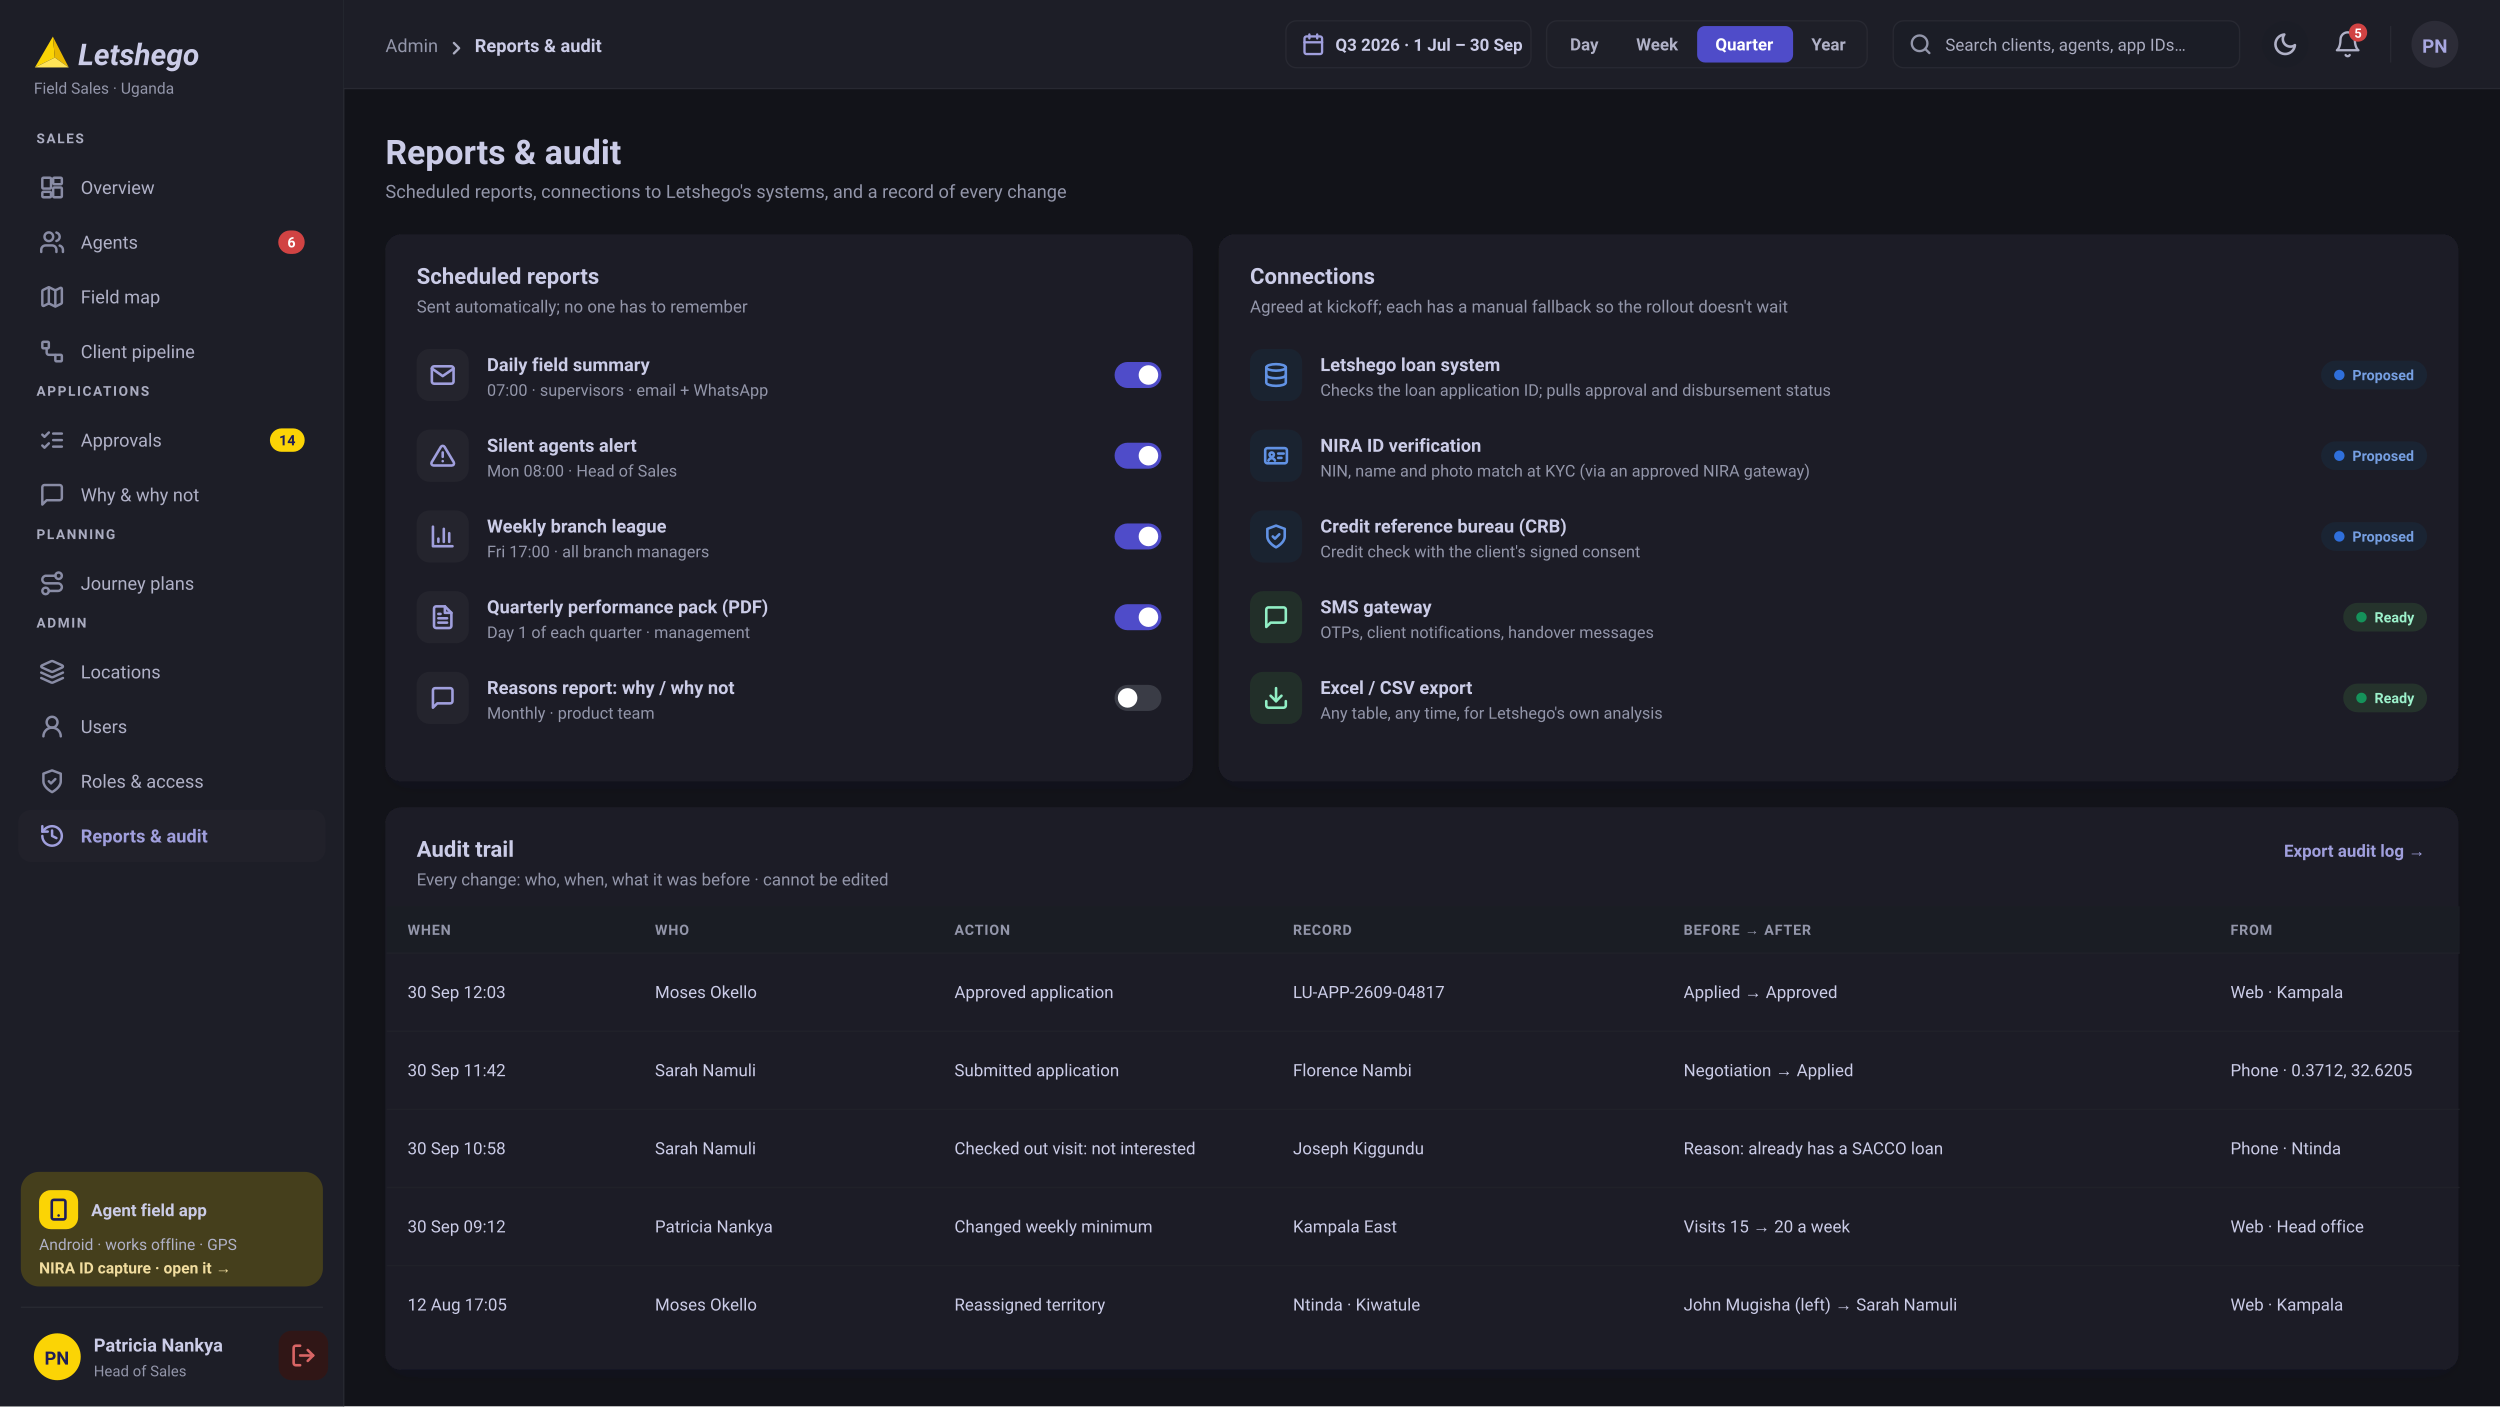
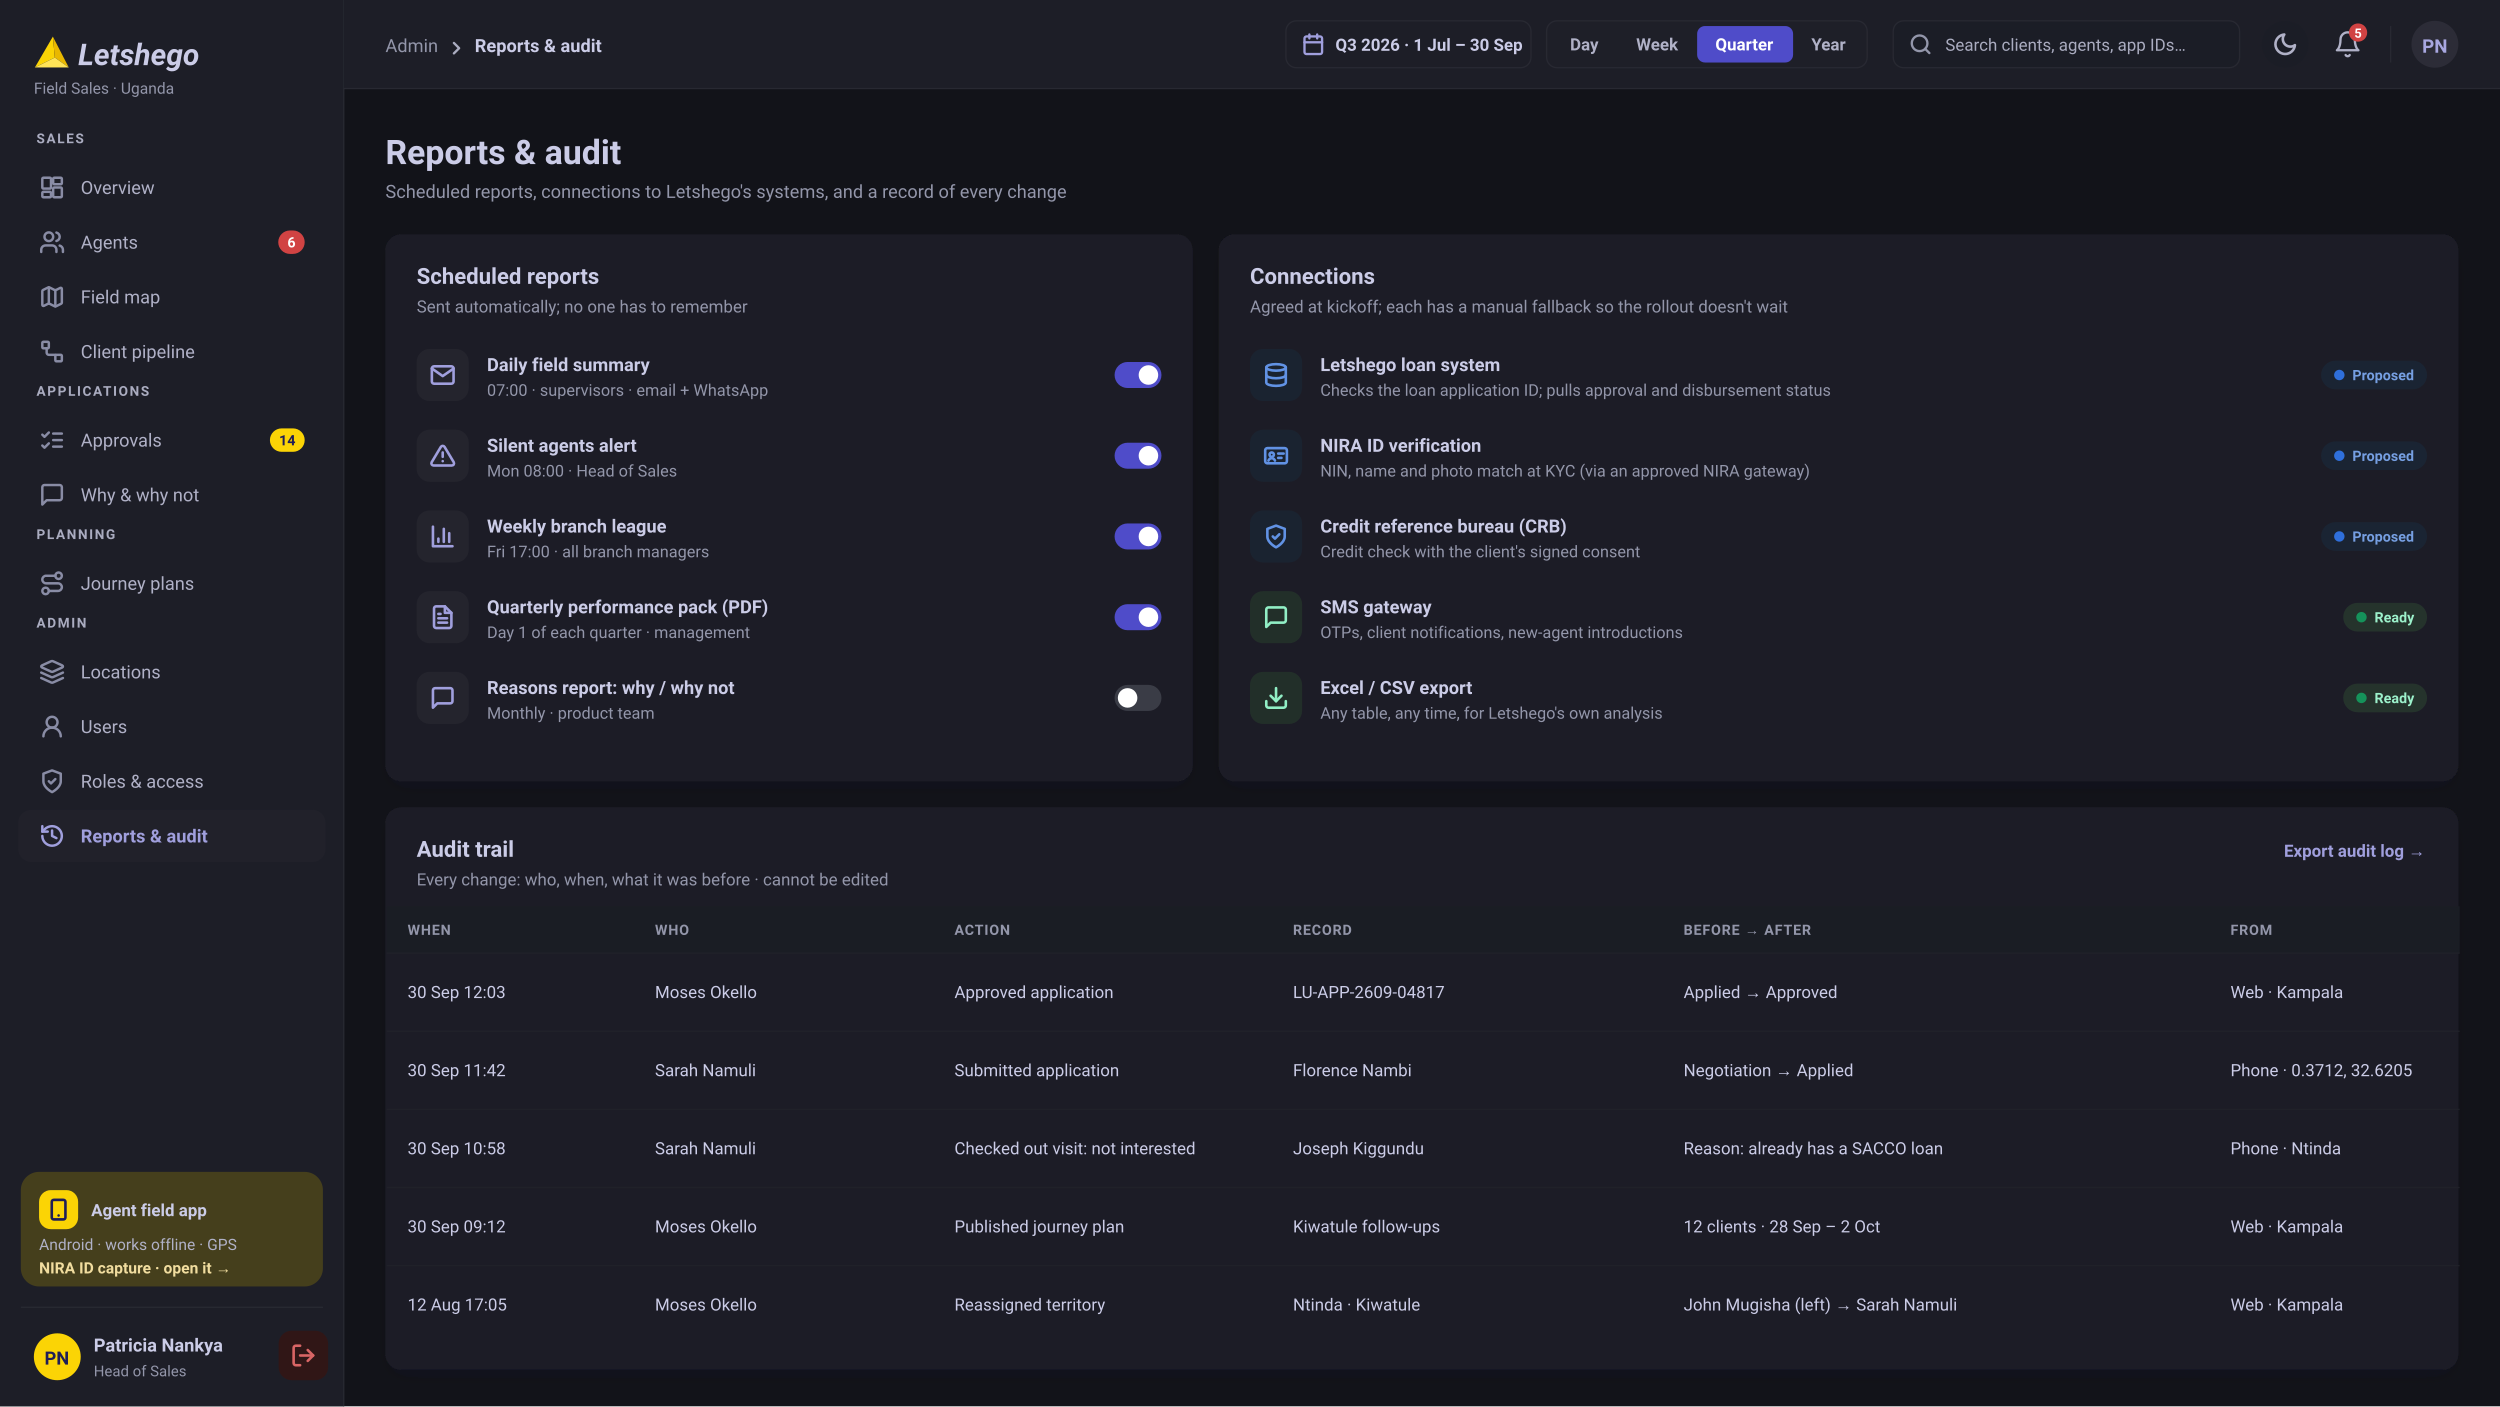
<svg xmlns="http://www.w3.org/2000/svg" width="1920" height="1080" viewBox="0 0 1920 1080">
  <defs>
    <filter id="soft" x="-20%" y="-20%" width="140%" height="170%">
      <feDropShadow dx="0" dy="6" stdDeviation="9" flood-color="#1B1C3A" flood-opacity="0.07" />
    </filter>
  </defs>
  <rect id="page-background" x="0.0" y="0.0" width="1920.0" height="1080.0" fill="#121319" />
  <g id="sidebar">
    <rect id="sidebar-bg" x="0.0" y="0.0" width="264.0" height="1080.0" fill="#1D1E27" />
    <line x1="264.0" y1="0.0" x2="264.0" y2="1080.0" stroke="#282932" stroke-width="1" />
    <g id="letshego-wordmark">
      <g id="letshego-triangle">
        <path d="M40.6 28.1 L26.8 51.8 L42.1 44.2 Z" fill="#FBD405" />
        <path d="M40.6 28.1 L42.1 44.2 L52.8 51.8 Z" fill="#E9B800" />
        <path d="M26.8 51.8 L42.1 44.2 L52.8 51.8 Z" fill="#FFE457" />
      </g>
      <text id="Letshego" x="60.0" y="50.0" font-family="Segoe UI, Roboto, Helvetica Neue, Arial, sans-serif" font-size="23" font-weight="700" fill="#CBCCE7" font-style="italic">Letshego</text>
    </g>
    <text id="product-sub" x="26.0" y="72.0" font-family="Segoe UI, Roboto, Helvetica Neue, Arial, sans-serif" font-size="12" font-weight="400" fill="#9396AA">Field Sales · Uganda</text>
    <text id="nav-group-SALES" x="28.0" y="110.0" font-family="Segoe UI, Roboto, Helvetica Neue, Arial, sans-serif" font-size="10.5" font-weight="600" fill="#AAACC0" letter-spacing="1.2">SALES</text>
    <g id="nav-Overview">
      <g id="icon-grid" transform="translate(30.0 134.0) scale(0.8333)">
        <path d="M4 3h6a1 1 0 0 1 1 1v8a1 1 0 0 1-1 1H4a1 1 0 0 1-1-1V4a1 1 0 0 1 1-1z" fill="none" stroke="#898CA5" stroke-width="2.28" stroke-linecap="round" stroke-linejoin="round" />
        <path d="M14 3h6a1 1 0 0 1 1 1v4a1 1 0 0 1-1 1h-6a1 1 0 0 1-1-1V4a1 1 0 0 1 1-1z" fill="none" stroke="#898CA5" stroke-width="2.28" stroke-linecap="round" stroke-linejoin="round" />
        <path d="M14 12h6a1 1 0 0 1 1 1v7a1 1 0 0 1-1 1h-6a1 1 0 0 1-1-1v-7a1 1 0 0 1 1-1z" fill="none" stroke="#898CA5" stroke-width="2.28" stroke-linecap="round" stroke-linejoin="round" />
        <path d="M4 16h6a1 1 0 0 1 1 1v3a1 1 0 0 1-1 1H4a1 1 0 0 1-1-1v-3a1 1 0 0 1 1-1z" fill="none" stroke="#898CA5" stroke-width="2.28" stroke-linecap="round" stroke-linejoin="round" />
      </g>
      <text id="label" x="62.0" y="149.0" font-family="Segoe UI, Roboto, Helvetica Neue, Arial, sans-serif" font-size="14" font-weight="400" fill="#B0B1C7">Overview</text>
    </g>
    <g id="nav-Agents">
      <g id="icon-users" transform="translate(30.0 176.0) scale(0.8333)">
        <path d="M16 21v-2a4 4 0 0 0-4-4H6a4 4 0 0 0-4 4v2" fill="none" stroke="#898CA5" stroke-width="2.28" stroke-linecap="round" stroke-linejoin="round" />
        <path d="M9 3a4 4 0 1 0 0 8 4 4 0 1 0 0-8z" fill="none" stroke="#898CA5" stroke-width="2.28" stroke-linecap="round" stroke-linejoin="round" />
        <path d="M22 21v-2a4 4 0 0 0-3-3.87" fill="none" stroke="#898CA5" stroke-width="2.28" stroke-linecap="round" stroke-linejoin="round" />
        <path d="M16 3.13a4 4 0 0 1 0 7.75" fill="none" stroke="#898CA5" stroke-width="2.28" stroke-linecap="round" stroke-linejoin="round" />
      </g>
      <text id="label-2" x="62.0" y="191.0" font-family="Segoe UI, Roboto, Helvetica Neue, Arial, sans-serif" font-size="14" font-weight="400" fill="#B0B1C7">Agents</text>
      <rect id="badge" x="213.7" y="177.0" width="20.3" height="18.0" rx="9" fill="#D14343" />
      <text id="badge-n" x="220.7" y="190.0" font-family="Segoe UI, Roboto, Helvetica Neue, Arial, sans-serif" font-size="11" font-weight="700" fill="#FFFFFF">6</text>
    </g>
    <g id="nav-Field-map">
      <g id="icon-map" transform="translate(30.0 218.0) scale(0.8333)">
        <path d="M14.1 5.55a2 2 0 0 0 1.8 0l3.65-1.83A1 1 0 0 1 21 4.62v12.76a1 1 0 0 1-.55.9l-4.55 2.27a2 2 0 0 1-1.8 0l-4.2-2.1a2 2 0 0 0-1.8 0l-3.65 1.83A1 1 0 0 1 3 19.38V6.62a1 1 0 0 1 .55-.9l4.55-2.27a2 2 0 0 1 1.8 0z" fill="none" stroke="#898CA5" stroke-width="2.28" stroke-linecap="round" stroke-linejoin="round" />
        <path d="M15 5.76v15" fill="none" stroke="#898CA5" stroke-width="2.28" stroke-linecap="round" stroke-linejoin="round" />
        <path d="M9 3.24v15" fill="none" stroke="#898CA5" stroke-width="2.28" stroke-linecap="round" stroke-linejoin="round" />
      </g>
      <text id="label-3" x="62.0" y="233.0" font-family="Segoe UI, Roboto, Helvetica Neue, Arial, sans-serif" font-size="14" font-weight="400" fill="#B0B1C7">Field map</text>
    </g>
    <g id="nav-Client-pipeline">
      <g id="icon-workflow" transform="translate(30.0 260.0) scale(0.8333)">
        <path d="M4 3h4a1 1 0 0 1 1 1v4a1 1 0 0 1-1 1H4a1 1 0 0 1-1-1V4a1 1 0 0 1 1-1z" fill="none" stroke="#898CA5" stroke-width="2.28" stroke-linecap="round" stroke-linejoin="round" />
        <path d="M16 15h4a1 1 0 0 1 1 1v4a1 1 0 0 1-1 1h-4a1 1 0 0 1-1-1v-4a1 1 0 0 1 1-1z" fill="none" stroke="#898CA5" stroke-width="2.28" stroke-linecap="round" stroke-linejoin="round" />
        <path d="M7 9v4a2 2 0 0 0 2 2h6" fill="none" stroke="#898CA5" stroke-width="2.28" stroke-linecap="round" stroke-linejoin="round" />
      </g>
      <text id="label-4" x="62.0" y="275.0" font-family="Segoe UI, Roboto, Helvetica Neue, Arial, sans-serif" font-size="14" font-weight="400" fill="#B0B1C7">Client pipeline</text>
    </g>
    <text id="nav-group-APPLICATIONS" x="28.0" y="304.0" font-family="Segoe UI, Roboto, Helvetica Neue, Arial, sans-serif" font-size="10.5" font-weight="600" fill="#AAACC0" letter-spacing="1.2">APPLICATIONS</text>
    <g id="nav-Approvals">
      <g id="icon-listcheck" transform="translate(30.0 328.0) scale(0.8333)">
        <path d="M3 17l2 2 4-4" fill="none" stroke="#898CA5" stroke-width="2.28" stroke-linecap="round" stroke-linejoin="round" />
        <path d="M3 7l2 2 4-4" fill="none" stroke="#898CA5" stroke-width="2.28" stroke-linecap="round" stroke-linejoin="round" />
        <path d="M13 6h8" fill="none" stroke="#898CA5" stroke-width="2.28" stroke-linecap="round" stroke-linejoin="round" />
        <path d="M13 12h8" fill="none" stroke="#898CA5" stroke-width="2.28" stroke-linecap="round" stroke-linejoin="round" />
        <path d="M13 18h8" fill="none" stroke="#898CA5" stroke-width="2.28" stroke-linecap="round" stroke-linejoin="round" />
      </g>
      <text id="label-5" x="62.0" y="343.0" font-family="Segoe UI, Roboto, Helvetica Neue, Arial, sans-serif" font-size="14" font-weight="400" fill="#B0B1C7">Approvals</text>
      <rect id="badge-2" x="207.3" y="329.0" width="26.7" height="18.0" rx="9" fill="#FBD405" />
      <text id="badge-n-2" x="214.3" y="342.0" font-family="Segoe UI, Roboto, Helvetica Neue, Arial, sans-serif" font-size="11" font-weight="700" fill="#1F1E57">14</text>
    </g>
    <g id="nav-Why-why-not">
      <g id="icon-message" transform="translate(30.0 370.0) scale(0.8333)">
        <path d="M21 15a2 2 0 0 1-2 2H7l-4 4V5a2 2 0 0 1 2-2h14a2 2 0 0 1 2 2z" fill="none" stroke="#898CA5" stroke-width="2.28" stroke-linecap="round" stroke-linejoin="round" />
      </g>
      <text id="label-6" x="62.0" y="385.0" font-family="Segoe UI, Roboto, Helvetica Neue, Arial, sans-serif" font-size="14" font-weight="400" fill="#B0B1C7">Why &amp; why not</text>
    </g>
    <text id="nav-group-PLANNING" x="28.0" y="414.0" font-family="Segoe UI, Roboto, Helvetica Neue, Arial, sans-serif" font-size="10.5" font-weight="600" fill="#AAACC0" letter-spacing="1.2">PLANNING</text>
    <g id="nav-Journey-plans">
      <g id="icon-route" transform="translate(30.0 438.0) scale(0.8333)">
        <path d="M6 16a3 3 0 1 0 0 6 3 3 0 1 0 0-6z" fill="none" stroke="#898CA5" stroke-width="2.28" stroke-linecap="round" stroke-linejoin="round" />
        <path d="M9 19h8.5a3.5 3.5 0 0 0 0-7h-11a3.5 3.5 0 0 1 0-7H15" fill="none" stroke="#898CA5" stroke-width="2.28" stroke-linecap="round" stroke-linejoin="round" />
        <path d="M18 2a3 3 0 1 0 0 6 3 3 0 1 0 0-6z" fill="none" stroke="#898CA5" stroke-width="2.28" stroke-linecap="round" stroke-linejoin="round" />
      </g>
      <text id="label-7" x="62.0" y="453.0" font-family="Segoe UI, Roboto, Helvetica Neue, Arial, sans-serif" font-size="14" font-weight="400" fill="#B0B1C7">Journey plans</text>
    </g>
    <text id="nav-group-ADMIN" x="28.0" y="482.0" font-family="Segoe UI, Roboto, Helvetica Neue, Arial, sans-serif" font-size="10.5" font-weight="600" fill="#AAACC0" letter-spacing="1.2">ADMIN</text>
    <g id="nav-Locations">
      <g id="icon-layers" transform="translate(30.0 506.0) scale(0.8333)">
        <path d="M12.83 2.18a2 2 0 0 0-1.66 0L2.6 6.08a1 1 0 0 0 0 1.83l8.58 3.91a2 2 0 0 0 1.66 0l8.58-3.9a1 1 0 0 0 0-1.83z" fill="none" stroke="#898CA5" stroke-width="2.28" stroke-linecap="round" stroke-linejoin="round" />
        <path d="M22 17.65l-9.17 4.16a2 2 0 0 1-1.66 0L2 17.65" fill="none" stroke="#898CA5" stroke-width="2.28" stroke-linecap="round" stroke-linejoin="round" />
        <path d="M22 12.65l-9.17 4.16a2 2 0 0 1-1.66 0L2 12.65" fill="none" stroke="#898CA5" stroke-width="2.28" stroke-linecap="round" stroke-linejoin="round" />
      </g>
      <text id="label-8" x="62.0" y="521.0" font-family="Segoe UI, Roboto, Helvetica Neue, Arial, sans-serif" font-size="14" font-weight="400" fill="#B0B1C7">Locations</text>
    </g>
    <g id="nav-Users">
      <g id="icon-user" transform="translate(30.0 548.0) scale(0.8333)">
        <path d="M12 3a5 5 0 1 0 0 10 5 5 0 1 0 0-10z" fill="none" stroke="#898CA5" stroke-width="2.28" stroke-linecap="round" stroke-linejoin="round" />
        <path d="M20 21a8 8 0 0 0-16 0" fill="none" stroke="#898CA5" stroke-width="2.28" stroke-linecap="round" stroke-linejoin="round" />
      </g>
      <text id="label-9" x="62.0" y="563.0" font-family="Segoe UI, Roboto, Helvetica Neue, Arial, sans-serif" font-size="14" font-weight="400" fill="#B0B1C7">Users</text>
    </g>
    <g id="nav-Roles-access">
      <g id="icon-shield" transform="translate(30.0 590.0) scale(0.8333)">
        <path d="M12 22s8-4 8-10V5l-8-3-8 3v7c0 6 8 10 8 10z" fill="none" stroke="#898CA5" stroke-width="2.28" stroke-linecap="round" stroke-linejoin="round" />
        <path d="M9 12l2 2 4-4" fill="none" stroke="#898CA5" stroke-width="2.28" stroke-linecap="round" stroke-linejoin="round" />
      </g>
      <text id="label-10" x="62.0" y="605.0" font-family="Segoe UI, Roboto, Helvetica Neue, Arial, sans-serif" font-size="14" font-weight="400" fill="#B0B1C7">Roles &amp; access</text>
    </g>
    <g id="nav-Reports-audit">
      <rect id="active-bg" x="14.0" y="622.0" width="236.0" height="40.0" rx="10" fill="#21212A" />
      <g id="icon-history" transform="translate(30.0 632.0) scale(0.8333)">
        <path d="M3 12a9 9 0 1 0 9-9 9.75 9.75 0 0 0-6.74 2.74L3 8" fill="none" stroke="#A09FDD" stroke-width="2.28" stroke-linecap="round" stroke-linejoin="round" />
        <path d="M3 3v5h5" fill="none" stroke="#A09FDD" stroke-width="2.28" stroke-linecap="round" stroke-linejoin="round" />
        <path d="M12 7v5l4 2" fill="none" stroke="#A09FDD" stroke-width="2.28" stroke-linecap="round" stroke-linejoin="round" />
      </g>
      <text id="label-11" x="62.0" y="647.0" font-family="Segoe UI, Roboto, Helvetica Neue, Arial, sans-serif" font-size="14" font-weight="600" fill="#A09FDD">Reports &amp; audit</text>
    </g>
    <g id="field-app-card">
      <rect id="app-card" x="16.0" y="900.0" width="232.0" height="88.0" rx="14" fill="#453F1C" />
      <rect x="30.0" y="914.0" width="30.0" height="30.0" rx="9" fill="#FBD405" />
      <g id="icon-phone" transform="translate(36.0 920.0) scale(0.75)">
        <path d="M7 2h10a2 2 0 0 1 2 2v16a2 2 0 0 1-2 2H7a2 2 0 0 1-2-2V4a2 2 0 0 1 2-2z" fill="none" stroke="#1F1E57" stroke-width="2.67" stroke-linecap="round" stroke-linejoin="round" />
        <path d="M12 18h.01" fill="none" stroke="#1F1E57" stroke-width="2.67" stroke-linecap="round" stroke-linejoin="round" />
      </g>
      <text id="Agent-field-app" x="70.0" y="934.0" font-family="Segoe UI, Roboto, Helvetica Neue, Arial, sans-serif" font-size="13" font-weight="700" fill="#CBCCE7">Agent field app</text>
      <text id="Android-works-offline-GP" x="30.0" y="960.0" font-family="Segoe UI, Roboto, Helvetica Neue, Arial, sans-serif" font-size="12" font-weight="400" fill="#B0B1C7">Android · works offline · GPS</text>
      <text id="NIRA-ID-capture-open-it" x="30.0" y="978.0" font-family="Segoe UI, Roboto, Helvetica Neue, Arial, sans-serif" font-size="12" font-weight="600" fill="#F1DD9F">NIRA ID capture · open it →</text>
    </g>
    <g id="sidebar-user">
      <line x1="16.0" y1="1004.0" x2="248.0" y2="1004.0" stroke="#282932" stroke-width="1" />
      <circle cx="44.0" cy="1042.0" r="18.0" fill="#FBD405" />
      <text id="PN" x="34.2" y="1048.0" font-family="Segoe UI, Roboto, Helvetica Neue, Arial, sans-serif" font-size="14" font-weight="700" fill="#1F1E57">PN</text>
      <text id="Patricia-Nankya" x="72.0" y="1038.0" font-family="Segoe UI, Roboto, Helvetica Neue, Arial, sans-serif" font-size="14" font-weight="600" fill="#CBCCE7">Patricia Nankya</text>
      <text id="Head-of-Sales" x="72.0" y="1057.0" font-family="Segoe UI, Roboto, Helvetica Neue, Arial, sans-serif" font-size="11.5" font-weight="400" fill="#9396AA">Head of Sales</text>
      <rect id="sign-out-button" x="214.0" y="1022.0" width="38.0" height="38.0" rx="10" fill="#301616" />
      <g id="icon-logout" transform="translate(223.0 1031.0) scale(0.8333)">
        <path d="M9 21H5a2 2 0 0 1-2-2V5a2 2 0 0 1 2-2h4" fill="none" stroke="#D96565" stroke-width="2.40" stroke-linecap="round" stroke-linejoin="round" />
        <path d="M16 17l5-5-5-5" fill="none" stroke="#D96565" stroke-width="2.40" stroke-linecap="round" stroke-linejoin="round" />
        <path d="M21 12H9" fill="none" stroke="#D96565" stroke-width="2.40" stroke-linecap="round" stroke-linejoin="round" />
      </g>
    </g>
  </g>
  <g id="top-bar">
    <rect id="top-bar-bg" x="264.0" y="0.0" width="1656.0" height="68.0" fill="#1D1E27" />
    <line x1="264.0" y1="68.0" x2="1920.0" y2="68.0" stroke="#282932" stroke-width="1" />
    <text id="crumb-Admin" x="296.0" y="40.0" font-family="Segoe UI, Roboto, Helvetica Neue, Arial, sans-serif" font-size="14" font-weight="400" fill="#9396AA">Admin</text>
    <g id="icon-chevright" transform="translate(342.6 29.0) scale(0.6667)">
      <path d="M9 18l6-6-6-6" fill="none" stroke="#AAACC0" stroke-width="2.70" stroke-linecap="round" stroke-linejoin="round" />
    </g>
    <text id="crumb-Reports-audit" x="364.6" y="40.0" font-family="Segoe UI, Roboto, Helvetica Neue, Arial, sans-serif" font-size="14" font-weight="600" fill="#CBCCE7">Reports &amp; audit</text>
    <g id="avatar-PN">
      <circle cx="1870.0" cy="34.0" r="18.0" fill="#2C2C37" />
      <text id="PN-2" x="1860.2" y="40.5" font-family="Segoe UI, Roboto, Helvetica Neue, Arial, sans-serif" font-size="14.4" font-weight="600" fill="#A8A7E0">PN</text>
    </g>
    <line x1="1836.0" y1="20.0" x2="1836.0" y2="48.0" stroke="#282932" stroke-width="1" />
    <g id="notifications">
      <g id="icon-bell" transform="translate(1792.0 23.0) scale(0.9167)">
        <path d="M6 8a6 6 0 0 1 12 0c0 7 3 9 3 9H3s3-2 3-9" fill="none" stroke="#B0B1C7" stroke-width="1.96" stroke-linecap="round" stroke-linejoin="round" />
        <path d="M10.3 21a1.94 1.94 0 0 0 3.4 0" fill="none" stroke="#B0B1C7" stroke-width="1.96" stroke-linecap="round" stroke-linejoin="round" />
      </g>
      <circle cx="1811.0" cy="25.0" r="7.0" fill="#D14343" />
      <text id="5" x="1808.1" y="29.0" font-family="Segoe UI, Roboto, Helvetica Neue, Arial, sans-serif" font-size="10" font-weight="700" fill="#FFFFFF">5</text>
    </g>
    <g id="theme-switch">
      <circle cx="1755.0" cy="34.0" r="18.0" fill="#1B1D26" />
      <g id="icon-moon" transform="translate(1745.0 24.0) scale(0.8333)">
        <path d="M21 12.79A9 9 0 1 1 11.21 3 7 7 0 0 0 21 12.79z" fill="none" stroke="#B0B1C7" stroke-width="2.40" stroke-linecap="round" stroke-linejoin="round" />
      </g>
    </g>
    <g id="search">
      <rect x="1454.0" y="16.0" width="266.0" height="36.0" rx="8" fill="#1B1D26" stroke="#282932" stroke-width="1" />
      <g id="icon-search" transform="translate(1466.0 25.0) scale(0.75)">
        <path d="M11 3a8 8 0 1 0 0 16 8 8 0 1 0 0-16z" fill="none" stroke="#9396AA" stroke-width="2.40" stroke-linecap="round" stroke-linejoin="round" />
        <path d="M21 21l-4.3-4.3" fill="none" stroke="#9396AA" stroke-width="2.40" stroke-linecap="round" stroke-linejoin="round" />
      </g>
      <text id="Search-clients-agents-app" x="1494.0" y="39.0" font-family="Segoe UI, Roboto, Helvetica Neue, Arial, sans-serif" font-size="13" font-weight="400" fill="#AAACC0">Search clients, agents, app IDs…</text>
    </g>
    <g id="segmented-control">
      <rect x="1187.8" y="16.0" width="246.2" height="36.0" rx="8" fill="#1E1F28" stroke="#282932" stroke-width="1" />
      <text id="Day" x="1205.8" y="38.7" font-family="Segoe UI, Roboto, Helvetica Neue, Arial, sans-serif" font-size="13" font-weight="600" fill="#B0B1C7">Day</text>
      <text id="Week" x="1256.6" y="38.7" font-family="Segoe UI, Roboto, Helvetica Neue, Arial, sans-serif" font-size="13" font-weight="600" fill="#B0B1C7">Week</text>
      <rect x="1303.4" y="20.0" width="73.7" height="28.0" rx="6" fill="#4F4CC9" />
      <text id="Quarter" x="1317.4" y="38.7" font-family="Segoe UI, Roboto, Helvetica Neue, Arial, sans-serif" font-size="13" font-weight="600" fill="#FFFFFF">Quarter</text>
      <text id="Year" x="1391.1" y="38.7" font-family="Segoe UI, Roboto, Helvetica Neue, Arial, sans-serif" font-size="13" font-weight="600" fill="#B0B1C7">Year</text>
    </g>
    <g id="date-range">
      <rect x="987.6" y="16.0" width="188.2" height="36.0" rx="8" fill="#1D1E27" stroke="#282932" stroke-width="1" />
      <g id="icon-calendar" transform="translate(999.6 25.0) scale(0.75)">
        <path d="M5 4h14a2 2 0 0 1 2 2v14a2 2 0 0 1-2 2H5a2 2 0 0 1-2-2V6a2 2 0 0 1 2-2z" fill="none" stroke="#A09FDD" stroke-width="2.40" stroke-linecap="round" stroke-linejoin="round" />
        <path d="M16 2v4" fill="none" stroke="#A09FDD" stroke-width="2.40" stroke-linecap="round" stroke-linejoin="round" />
        <path d="M8 2v4" fill="none" stroke="#A09FDD" stroke-width="2.40" stroke-linecap="round" stroke-linejoin="round" />
        <path d="M3 10h18" fill="none" stroke="#A09FDD" stroke-width="2.40" stroke-linecap="round" stroke-linejoin="round" />
      </g>
      <text id="Q3-2026-1-Jul-30-Sep" x="1025.6" y="39.0" font-family="Segoe UI, Roboto, Helvetica Neue, Arial, sans-serif" font-size="13" font-weight="600" fill="#CBCCE7">Q3 2026 · 1 Jul – 30 Sep</text>
    </g>
  </g>
  <text id="page-title" x="296.0" y="126.0" font-family="Segoe UI, Roboto, Helvetica Neue, Arial, sans-serif" font-size="26" font-weight="700" fill="#CBCCE7">Reports &amp; audit</text>
  <text id="page-subtitle" x="296.0" y="152.0" font-family="Segoe UI, Roboto, Helvetica Neue, Arial, sans-serif" font-size="14" font-weight="400" fill="#9396AA">Scheduled reports, connections to Letshego's systems, and a record of every change</text>
  <rect id="Scheduled-reports-bg" x="296.0" y="180.0" width="620.0" height="420.0" rx="12" fill="#1D1E27" filter="url(#soft)" />
  <text id="title" x="320.0" y="218.0" font-family="Segoe UI, Roboto, Helvetica Neue, Arial, sans-serif" font-size="17" font-weight="600" fill="#CBCCE7">Scheduled reports</text>
  <text id="subtitle" x="320.0" y="240.0" font-family="Segoe UI, Roboto, Helvetica Neue, Arial, sans-serif" font-size="13" font-weight="400" fill="#9396AA">Sent automatically; no one has to remember</text>
  <rect x="320.0" y="268.0" width="40.0" height="40.0" rx="10" fill="#24242D" />
  <g id="icon-mail" transform="translate(330.0 278.0) scale(0.8333)">
    <path d="M4 4h16a2 2 0 0 1 2 2v12a2 2 0 0 1-2 2H4a2 2 0 0 1-2-2V6a2 2 0 0 1 2-2z" fill="none" stroke="#A09FDD" stroke-width="2.40" stroke-linecap="round" stroke-linejoin="round" />
    <path d="M22 6l-10 7L2 6" fill="none" stroke="#A09FDD" stroke-width="2.40" stroke-linecap="round" stroke-linejoin="round" />
  </g>
  <text id="Daily-field-summary" x="374.0" y="285.0" font-family="Segoe UI, Roboto, Helvetica Neue, Arial, sans-serif" font-size="14" font-weight="600" fill="#CBCCE7">Daily field summary</text>
  <text id="07-00-supervisors-email" x="374.0" y="304.0" font-family="Segoe UI, Roboto, Helvetica Neue, Arial, sans-serif" font-size="12.5" font-weight="400" fill="#9396AA">07:00 · supervisors · email + WhatsApp</text>
  <g id="toggle">
    <rect x="856.0" y="278.0" width="36.0" height="20.0" rx="10" fill="#4F4CC9" />
    <circle cx="882.0" cy="288.0" r="7.5" fill="#FFFFFF" />
  </g>
  <rect x="320.0" y="330.0" width="40.0" height="40.0" rx="10" fill="#24242D" />
  <g id="icon-alert" transform="translate(330.0 340.0) scale(0.8333)">
    <path d="M10.29 3.86L1.82 18a2 2 0 0 0 1.71 3h16.94a2 2 0 0 0 1.71-3L13.71 3.86a2 2 0 0 0-3.42 0z" fill="none" stroke="#A09FDD" stroke-width="2.40" stroke-linecap="round" stroke-linejoin="round" />
    <path d="M12 9v4" fill="none" stroke="#A09FDD" stroke-width="2.40" stroke-linecap="round" stroke-linejoin="round" />
    <path d="M12 17h.01" fill="none" stroke="#A09FDD" stroke-width="2.40" stroke-linecap="round" stroke-linejoin="round" />
  </g>
  <text id="Silent-agents-alert" x="374.0" y="347.0" font-family="Segoe UI, Roboto, Helvetica Neue, Arial, sans-serif" font-size="14" font-weight="600" fill="#CBCCE7">Silent agents alert</text>
  <text id="Mon-08-00-Head-of-Sales" x="374.0" y="366.0" font-family="Segoe UI, Roboto, Helvetica Neue, Arial, sans-serif" font-size="12.5" font-weight="400" fill="#9396AA">Mon 08:00 · Head of Sales</text>
  <g id="toggle-2">
    <rect x="856.0" y="340.0" width="36.0" height="20.0" rx="10" fill="#4F4CC9" />
    <circle cx="882.0" cy="350.0" r="7.5" fill="#FFFFFF" />
  </g>
  <rect x="320.0" y="392.0" width="40.0" height="40.0" rx="10" fill="#24242D" />
  <g id="icon-bars" transform="translate(330.0 402.0) scale(0.8333)">
    <path d="M3 3v18h18" fill="none" stroke="#A09FDD" stroke-width="2.40" stroke-linecap="round" stroke-linejoin="round" />
    <path d="M18 17V9" fill="none" stroke="#A09FDD" stroke-width="2.40" stroke-linecap="round" stroke-linejoin="round" />
    <path d="M13 17V5" fill="none" stroke="#A09FDD" stroke-width="2.40" stroke-linecap="round" stroke-linejoin="round" />
    <path d="M8 17v-3" fill="none" stroke="#A09FDD" stroke-width="2.40" stroke-linecap="round" stroke-linejoin="round" />
  </g>
  <text id="Weekly-branch-league" x="374.0" y="409.0" font-family="Segoe UI, Roboto, Helvetica Neue, Arial, sans-serif" font-size="14" font-weight="600" fill="#CBCCE7">Weekly branch league</text>
  <text id="Fri-17-00-all-branch-manag" x="374.0" y="428.0" font-family="Segoe UI, Roboto, Helvetica Neue, Arial, sans-serif" font-size="12.5" font-weight="400" fill="#9396AA">Fri 17:00 · all branch managers</text>
  <g id="toggle-3">
    <rect x="856.0" y="402.0" width="36.0" height="20.0" rx="10" fill="#4F4CC9" />
    <circle cx="882.0" cy="412.0" r="7.5" fill="#FFFFFF" />
  </g>
  <rect x="320.0" y="454.0" width="40.0" height="40.0" rx="10" fill="#24242D" />
  <g id="icon-file" transform="translate(330.0 464.0) scale(0.8333)">
    <path d="M14 2H6a2 2 0 0 0-2 2v16a2 2 0 0 0 2 2h12a2 2 0 0 0 2-2V8z" fill="none" stroke="#A09FDD" stroke-width="2.40" stroke-linecap="round" stroke-linejoin="round" />
    <path d="M14 2v6h6" fill="none" stroke="#A09FDD" stroke-width="2.40" stroke-linecap="round" stroke-linejoin="round" />
    <path d="M16 13H8" fill="none" stroke="#A09FDD" stroke-width="2.40" stroke-linecap="round" stroke-linejoin="round" />
    <path d="M16 17H8" fill="none" stroke="#A09FDD" stroke-width="2.40" stroke-linecap="round" stroke-linejoin="round" />
    <path d="M10 9H8" fill="none" stroke="#A09FDD" stroke-width="2.40" stroke-linecap="round" stroke-linejoin="round" />
  </g>
  <text id="Quarterly-performance-pack" x="374.0" y="471.0" font-family="Segoe UI, Roboto, Helvetica Neue, Arial, sans-serif" font-size="14" font-weight="600" fill="#CBCCE7">Quarterly performance pack (PDF)</text>
  <text id="Day-1-of-each-quarter-mana" x="374.0" y="490.0" font-family="Segoe UI, Roboto, Helvetica Neue, Arial, sans-serif" font-size="12.5" font-weight="400" fill="#9396AA">Day 1 of each quarter · management</text>
  <g id="toggle-4">
    <rect x="856.0" y="464.0" width="36.0" height="20.0" rx="10" fill="#4F4CC9" />
    <circle cx="882.0" cy="474.0" r="7.5" fill="#FFFFFF" />
  </g>
  <rect x="320.0" y="516.0" width="40.0" height="40.0" rx="10" fill="#24242D" />
  <g id="icon-message-2" transform="translate(330.0 526.0) scale(0.8333)">
    <path d="M21 15a2 2 0 0 1-2 2H7l-4 4V5a2 2 0 0 1 2-2h14a2 2 0 0 1 2 2z" fill="none" stroke="#A09FDD" stroke-width="2.40" stroke-linecap="round" stroke-linejoin="round" />
  </g>
  <text id="Reasons-report-why-why-no" x="374.0" y="533.0" font-family="Segoe UI, Roboto, Helvetica Neue, Arial, sans-serif" font-size="14" font-weight="600" fill="#CBCCE7">Reasons report: why / why not</text>
  <text id="Monthly-product-team" x="374.0" y="552.0" font-family="Segoe UI, Roboto, Helvetica Neue, Arial, sans-serif" font-size="12.5" font-weight="400" fill="#9396AA">Monthly · product team</text>
  <g id="toggle-5">
    <rect x="856.0" y="526.0" width="36.0" height="20.0" rx="10" fill="#3A3C46" />
    <circle cx="866.0" cy="536.0" r="7.5" fill="#FFFFFF" />
  </g>
  <rect id="Connections-bg" x="936.0" y="180.0" width="952.0" height="420.0" rx="12" fill="#1D1E27" filter="url(#soft)" />
  <text id="title-2" x="960.0" y="218.0" font-family="Segoe UI, Roboto, Helvetica Neue, Arial, sans-serif" font-size="17" font-weight="600" fill="#CBCCE7">Connections</text>
  <text id="subtitle-2" x="960.0" y="240.0" font-family="Segoe UI, Roboto, Helvetica Neue, Arial, sans-serif" font-size="13" font-weight="400" fill="#9396AA">Agreed at kickoff; each has a manual fallback so the rollout doesn't wait</text>
  <rect x="960.0" y="268.0" width="40.0" height="40.0" rx="10" fill="#1A2330" />
  <g id="icon-database" transform="translate(970.0 278.0) scale(0.8333)">
    <path d="M12 2c5 0 9 1.34 9 3s-4 3-9 3-9-1.34-9-3 4-3 9-3z" fill="none" stroke="#6192E4" stroke-width="2.40" stroke-linecap="round" stroke-linejoin="round" />
    <path d="M3 5v14c0 1.66 4 3 9 3s9-1.34 9-3V5" fill="none" stroke="#6192E4" stroke-width="2.40" stroke-linecap="round" stroke-linejoin="round" />
    <path d="M3 12c0 1.66 4 3 9 3s9-1.34 9-3" fill="none" stroke="#6192E4" stroke-width="2.40" stroke-linecap="round" stroke-linejoin="round" />
  </g>
  <text id="Letshego-loan-system" x="1014.0" y="285.0" font-family="Segoe UI, Roboto, Helvetica Neue, Arial, sans-serif" font-size="14" font-weight="600" fill="#CBCCE7">Letshego loan system</text>
  <text id="Checks-the-loan-application" x="1014.0" y="304.0" font-family="Segoe UI, Roboto, Helvetica Neue, Arial, sans-serif" font-size="12.5" font-weight="400" fill="#9396AA">Checks the loan application ID; pulls approval and disbursement status</text>
  <g id="chip-Proposed">
    <rect x="1782.6" y="277.0" width="81.4" height="22.0" rx="11.0" fill="#1A2433" />
    <circle cx="1796.6" cy="288.0" r="4.0" fill="#2F6FDB" />
    <text id="Proposed" x="1806.6" y="292.0" font-family="Segoe UI, Roboto, Helvetica Neue, Arial, sans-serif" font-size="11" font-weight="600" fill="#769FE2">Proposed</text>
  </g>
  <rect x="960.0" y="330.0" width="40.0" height="40.0" rx="10" fill="#1A2330" />
  <g id="icon-idcard" transform="translate(970.0 340.0) scale(0.8333)">
    <path d="M4 5h16a2 2 0 0 1 2 2v10a2 2 0 0 1-2 2H4a2 2 0 0 1-2-2V7a2 2 0 0 1 2-2z" fill="none" stroke="#6192E4" stroke-width="2.40" stroke-linecap="round" stroke-linejoin="round" />
    <path d="M8 9a2 2 0 1 0 0 4 2 2 0 1 0 0-4z" fill="none" stroke="#6192E4" stroke-width="2.40" stroke-linecap="round" stroke-linejoin="round" />
    <path d="M5 16.5c.6-1.5 1.7-2.2 3-2.2s2.4.7 3 2.2" fill="none" stroke="#6192E4" stroke-width="2.40" stroke-linecap="round" stroke-linejoin="round" />
    <path d="M14 10h5" fill="none" stroke="#6192E4" stroke-width="2.40" stroke-linecap="round" stroke-linejoin="round" />
    <path d="M14 14h3" fill="none" stroke="#6192E4" stroke-width="2.40" stroke-linecap="round" stroke-linejoin="round" />
  </g>
  <text id="NIRA-ID-verification" x="1014.0" y="347.0" font-family="Segoe UI, Roboto, Helvetica Neue, Arial, sans-serif" font-size="14" font-weight="600" fill="#CBCCE7">NIRA ID verification</text>
  <text id="NIN-name-and-photo-match-at" x="1014.0" y="366.0" font-family="Segoe UI, Roboto, Helvetica Neue, Arial, sans-serif" font-size="12.5" font-weight="400" fill="#9396AA">NIN, name and photo match at KYC (via an approved NIRA gateway)</text>
  <g id="chip-Proposed-2">
    <rect x="1782.6" y="339.0" width="81.4" height="22.0" rx="11.0" fill="#1A2433" />
    <circle cx="1796.6" cy="350.0" r="4.0" fill="#2F6FDB" />
    <text id="Proposed-2" x="1806.6" y="354.0" font-family="Segoe UI, Roboto, Helvetica Neue, Arial, sans-serif" font-size="11" font-weight="600" fill="#769FE2">Proposed</text>
  </g>
  <rect x="960.0" y="392.0" width="40.0" height="40.0" rx="10" fill="#1A2330" />
  <g id="icon-shield-2" transform="translate(970.0 402.0) scale(0.8333)">
    <path d="M12 22s8-4 8-10V5l-8-3-8 3v7c0 6 8 10 8 10z" fill="none" stroke="#6192E4" stroke-width="2.40" stroke-linecap="round" stroke-linejoin="round" />
    <path d="M9 12l2 2 4-4" fill="none" stroke="#6192E4" stroke-width="2.40" stroke-linecap="round" stroke-linejoin="round" />
  </g>
  <text id="Credit-reference-bureau-CRB" x="1014.0" y="409.0" font-family="Segoe UI, Roboto, Helvetica Neue, Arial, sans-serif" font-size="14" font-weight="600" fill="#CBCCE7">Credit reference bureau (CRB)</text>
  <text id="Credit-check-with-the-client" x="1014.0" y="428.0" font-family="Segoe UI, Roboto, Helvetica Neue, Arial, sans-serif" font-size="12.5" font-weight="400" fill="#9396AA">Credit check with the client's signed consent</text>
  <g id="chip-Proposed-3">
    <rect x="1782.6" y="401.0" width="81.4" height="22.0" rx="11.0" fill="#1A2433" />
    <circle cx="1796.6" cy="412.0" r="4.0" fill="#2F6FDB" />
    <text id="Proposed-3" x="1806.6" y="416.0" font-family="Segoe UI, Roboto, Helvetica Neue, Arial, sans-serif" font-size="11" font-weight="600" fill="#769FE2">Proposed</text>
  </g>
  <rect x="960.0" y="454.0" width="40.0" height="40.0" rx="10" fill="#222F29" />
  <g id="icon-message-3" transform="translate(970.0 464.0) scale(0.8333)">
    <path d="M21 15a2 2 0 0 1-2 2H7l-4 4V5a2 2 0 0 1 2-2h14a2 2 0 0 1 2 2z" fill="none" stroke="#91EFC5" stroke-width="2.40" stroke-linecap="round" stroke-linejoin="round" />
  </g>
  <text id="SMS-gateway" x="1014.0" y="471.0" font-family="Segoe UI, Roboto, Helvetica Neue, Arial, sans-serif" font-size="14" font-weight="600" fill="#CBCCE7">SMS gateway</text>
-   <text id="OTPs-client-notifications" x="1014.0" y="490.0" font-family="Segoe UI, Roboto, Helvetica Neue, Arial, sans-serif" font-size="12.5" font-weight="400" fill="#9396AA">OTPs, client notifications, handover messages</text>
+   <text id="OTPs-client-notifications" x="1014.0" y="490.0" font-family="Segoe UI, Roboto, Helvetica Neue, Arial, sans-serif" font-size="12.5" font-weight="400" fill="#9396AA">OTPs, client notifications, new-agent introductions</text>
  <g id="chip-Ready">
    <rect x="1799.6" y="463.0" width="64.4" height="22.0" rx="11.0" fill="#25332C" />
    <circle cx="1813.6" cy="474.0" r="4.0" fill="#15925A" />
    <text id="Ready" x="1823.6" y="478.0" font-family="Segoe UI, Roboto, Helvetica Neue, Arial, sans-serif" font-size="11" font-weight="600" fill="#9CF1CB">Ready</text>
  </g>
  <rect x="960.0" y="516.0" width="40.0" height="40.0" rx="10" fill="#222F29" />
  <g id="icon-download" transform="translate(970.0 526.0) scale(0.8333)">
    <path d="M21 15v4a2 2 0 0 1-2 2H5a2 2 0 0 1-2-2v-4" fill="none" stroke="#91EFC5" stroke-width="2.40" stroke-linecap="round" stroke-linejoin="round" />
    <path d="M7 10l5 5 5-5" fill="none" stroke="#91EFC5" stroke-width="2.40" stroke-linecap="round" stroke-linejoin="round" />
    <path d="M12 15V3" fill="none" stroke="#91EFC5" stroke-width="2.40" stroke-linecap="round" stroke-linejoin="round" />
  </g>
  <text id="Excel-CSV-export" x="1014.0" y="533.0" font-family="Segoe UI, Roboto, Helvetica Neue, Arial, sans-serif" font-size="14" font-weight="600" fill="#CBCCE7">Excel / CSV export</text>
  <text id="Any-table-any-time-for-Let" x="1014.0" y="552.0" font-family="Segoe UI, Roboto, Helvetica Neue, Arial, sans-serif" font-size="12.5" font-weight="400" fill="#9396AA">Any table, any time, for Letshego's own analysis</text>
  <g id="chip-Ready-2">
    <rect x="1799.6" y="525.0" width="64.4" height="22.0" rx="11.0" fill="#25332C" />
    <circle cx="1813.6" cy="536.0" r="4.0" fill="#15925A" />
    <text id="Ready-2" x="1823.6" y="540.0" font-family="Segoe UI, Roboto, Helvetica Neue, Arial, sans-serif" font-size="11" font-weight="600" fill="#9CF1CB">Ready</text>
  </g>
  <rect id="Audit-trail-bg" x="296.0" y="620.0" width="1592.0" height="432.0" rx="12" fill="#1D1E27" filter="url(#soft)" />
  <text id="title-3" x="320.0" y="658.0" font-family="Segoe UI, Roboto, Helvetica Neue, Arial, sans-serif" font-size="17" font-weight="600" fill="#CBCCE7">Audit trail</text>
  <text id="subtitle-3" x="320.0" y="680.0" font-family="Segoe UI, Roboto, Helvetica Neue, Arial, sans-serif" font-size="13" font-weight="400" fill="#9396AA">Every change: who, when, what it was before · cannot be edited</text>
  <text id="card-action" x="1754.1" y="658.0" font-family="Segoe UI, Roboto, Helvetica Neue, Arial, sans-serif" font-size="13" font-weight="600" fill="#A09FDD">Export audit log →</text>
  <g id="table">
    <rect id="header-bg" x="297.0" y="696.0" width="1592.0" height="36.0" fill="#1A1D24" />
    <text id="WHEN" x="313.0" y="718.0" font-family="Segoe UI, Roboto, Helvetica Neue, Arial, sans-serif" font-size="11" font-weight="600" fill="#9396AA" letter-spacing="0.6">WHEN</text>
    <text id="WHO" x="503.0" y="718.0" font-family="Segoe UI, Roboto, Helvetica Neue, Arial, sans-serif" font-size="11" font-weight="600" fill="#9396AA" letter-spacing="0.6">WHO</text>
    <text id="ACTION" x="733.0" y="718.0" font-family="Segoe UI, Roboto, Helvetica Neue, Arial, sans-serif" font-size="11" font-weight="600" fill="#9396AA" letter-spacing="0.6">ACTION</text>
    <text id="RECORD" x="993.0" y="718.0" font-family="Segoe UI, Roboto, Helvetica Neue, Arial, sans-serif" font-size="11" font-weight="600" fill="#9396AA" letter-spacing="0.6">RECORD</text>
    <text id="BEFORE-AFTER" x="1293.0" y="718.0" font-family="Segoe UI, Roboto, Helvetica Neue, Arial, sans-serif" font-size="11" font-weight="600" fill="#9396AA" letter-spacing="0.6">BEFORE → AFTER</text>
    <text id="FROM" x="1713.0" y="718.0" font-family="Segoe UI, Roboto, Helvetica Neue, Arial, sans-serif" font-size="11" font-weight="600" fill="#9396AA" letter-spacing="0.6">FROM</text>
    <g id="row-1">
      <line x1="297.0" y1="732.0" x2="1889.0" y2="732.0" stroke="#202129" stroke-width="1" />
      <text id="30-Sep-12-03" x="313.0" y="766.5" font-family="Segoe UI, Roboto, Helvetica Neue, Arial, sans-serif" font-size="13" font-weight="400" fill="#CBCCE7">30 Sep 12:03</text>
      <text id="Moses-Okello" x="503.0" y="766.5" font-family="Segoe UI, Roboto, Helvetica Neue, Arial, sans-serif" font-size="13" font-weight="400" fill="#CBCCE7">Moses Okello</text>
      <text id="Approved-application" x="733.0" y="766.5" font-family="Segoe UI, Roboto, Helvetica Neue, Arial, sans-serif" font-size="13" font-weight="400" fill="#CBCCE7">Approved application</text>
      <text id="LU-APP-2609-04817" x="993.0" y="766.5" font-family="Segoe UI, Roboto, Helvetica Neue, Arial, sans-serif" font-size="13" font-weight="400" fill="#CBCCE7">LU-APP-2609-04817</text>
      <text id="Applied-Approved" x="1293.0" y="766.5" font-family="Segoe UI, Roboto, Helvetica Neue, Arial, sans-serif" font-size="13" font-weight="400" fill="#CBCCE7">Applied → Approved</text>
      <text id="Web-Kampala" x="1713.0" y="766.5" font-family="Segoe UI, Roboto, Helvetica Neue, Arial, sans-serif" font-size="13" font-weight="400" fill="#CBCCE7">Web · Kampala</text>
    </g>
    <g id="row-2">
      <line x1="297.0" y1="792.0" x2="1889.0" y2="792.0" stroke="#202129" stroke-width="1" />
      <text id="30-Sep-11-42" x="313.0" y="826.5" font-family="Segoe UI, Roboto, Helvetica Neue, Arial, sans-serif" font-size="13" font-weight="400" fill="#CBCCE7">30 Sep 11:42</text>
      <text id="Sarah-Namuli" x="503.0" y="826.5" font-family="Segoe UI, Roboto, Helvetica Neue, Arial, sans-serif" font-size="13" font-weight="400" fill="#CBCCE7">Sarah Namuli</text>
      <text id="Submitted-application" x="733.0" y="826.5" font-family="Segoe UI, Roboto, Helvetica Neue, Arial, sans-serif" font-size="13" font-weight="400" fill="#CBCCE7">Submitted application</text>
      <text id="Florence-Nambi" x="993.0" y="826.5" font-family="Segoe UI, Roboto, Helvetica Neue, Arial, sans-serif" font-size="13" font-weight="400" fill="#CBCCE7">Florence Nambi</text>
      <text id="Negotiation-Applied" x="1293.0" y="826.5" font-family="Segoe UI, Roboto, Helvetica Neue, Arial, sans-serif" font-size="13" font-weight="400" fill="#CBCCE7">Negotiation → Applied</text>
      <text id="Phone-0-3712-32-6205" x="1713.0" y="826.5" font-family="Segoe UI, Roboto, Helvetica Neue, Arial, sans-serif" font-size="13" font-weight="400" fill="#CBCCE7">Phone · 0.3712, 32.6205</text>
    </g>
    <g id="row-3">
      <line x1="297.0" y1="852.0" x2="1889.0" y2="852.0" stroke="#202129" stroke-width="1" />
      <text id="30-Sep-10-58" x="313.0" y="886.5" font-family="Segoe UI, Roboto, Helvetica Neue, Arial, sans-serif" font-size="13" font-weight="400" fill="#CBCCE7">30 Sep 10:58</text>
      <text id="Sarah-Namuli-2" x="503.0" y="886.5" font-family="Segoe UI, Roboto, Helvetica Neue, Arial, sans-serif" font-size="13" font-weight="400" fill="#CBCCE7">Sarah Namuli</text>
      <text id="Checked-out-visit-not-inter" x="733.0" y="886.5" font-family="Segoe UI, Roboto, Helvetica Neue, Arial, sans-serif" font-size="13" font-weight="400" fill="#CBCCE7">Checked out visit: not interested</text>
      <text id="Joseph-Kiggundu" x="993.0" y="886.5" font-family="Segoe UI, Roboto, Helvetica Neue, Arial, sans-serif" font-size="13" font-weight="400" fill="#CBCCE7">Joseph Kiggundu</text>
      <text id="Reason-already-has-a-SACCO" x="1293.0" y="886.5" font-family="Segoe UI, Roboto, Helvetica Neue, Arial, sans-serif" font-size="13" font-weight="400" fill="#CBCCE7">Reason: already has a SACCO loan</text>
      <text id="Phone-Ntinda" x="1713.0" y="886.5" font-family="Segoe UI, Roboto, Helvetica Neue, Arial, sans-serif" font-size="13" font-weight="400" fill="#CBCCE7">Phone · Ntinda</text>
    </g>
    <g id="row-4">
      <line x1="297.0" y1="912.0" x2="1889.0" y2="912.0" stroke="#202129" stroke-width="1" />
      <text id="30-Sep-09-12" x="313.0" y="946.5" font-family="Segoe UI, Roboto, Helvetica Neue, Arial, sans-serif" font-size="13" font-weight="400" fill="#CBCCE7">30 Sep 09:12</text>
-       <text id="Patricia-Nankya-2" x="503.0" y="946.5" font-family="Segoe UI, Roboto, Helvetica Neue, Arial, sans-serif" font-size="13" font-weight="400" fill="#CBCCE7">Patricia Nankya</text>
-       <text id="Changed-weekly-minimum" x="733.0" y="946.5" font-family="Segoe UI, Roboto, Helvetica Neue, Arial, sans-serif" font-size="13" font-weight="400" fill="#CBCCE7">Changed weekly minimum</text>
-       <text id="Kampala-East" x="993.0" y="946.5" font-family="Segoe UI, Roboto, Helvetica Neue, Arial, sans-serif" font-size="13" font-weight="400" fill="#CBCCE7">Kampala East</text>
-       <text id="Visits-15-20-a-week" x="1293.0" y="946.5" font-family="Segoe UI, Roboto, Helvetica Neue, Arial, sans-serif" font-size="13" font-weight="400" fill="#CBCCE7">Visits 15 → 20 a week</text>
-       <text id="Web-Head-office" x="1713.0" y="946.5" font-family="Segoe UI, Roboto, Helvetica Neue, Arial, sans-serif" font-size="13" font-weight="400" fill="#CBCCE7">Web · Head office</text>
+       <text id="Moses-Okello-2" x="503.0" y="946.5" font-family="Segoe UI, Roboto, Helvetica Neue, Arial, sans-serif" font-size="13" font-weight="400" fill="#CBCCE7">Moses Okello</text>
+       <text id="Published-journey-plan" x="733.0" y="946.5" font-family="Segoe UI, Roboto, Helvetica Neue, Arial, sans-serif" font-size="13" font-weight="400" fill="#CBCCE7">Published journey plan</text>
+       <text id="Kiwatule-follow-ups" x="993.0" y="946.5" font-family="Segoe UI, Roboto, Helvetica Neue, Arial, sans-serif" font-size="13" font-weight="400" fill="#CBCCE7">Kiwatule follow-ups</text>
+       <text id="12-clients-28-Sep-2-Oct" x="1293.0" y="946.5" font-family="Segoe UI, Roboto, Helvetica Neue, Arial, sans-serif" font-size="13" font-weight="400" fill="#CBCCE7">12 clients · 28 Sep – 2 Oct</text>
+       <text id="Web-Kampala-2" x="1713.0" y="946.5" font-family="Segoe UI, Roboto, Helvetica Neue, Arial, sans-serif" font-size="13" font-weight="400" fill="#CBCCE7">Web · Kampala</text>
    </g>
    <g id="row-5">
      <line x1="297.0" y1="972.0" x2="1889.0" y2="972.0" stroke="#202129" stroke-width="1" />
      <text id="12-Aug-17-05" x="313.0" y="1006.5" font-family="Segoe UI, Roboto, Helvetica Neue, Arial, sans-serif" font-size="13" font-weight="400" fill="#CBCCE7">12 Aug 17:05</text>
-       <text id="Moses-Okello-2" x="503.0" y="1006.5" font-family="Segoe UI, Roboto, Helvetica Neue, Arial, sans-serif" font-size="13" font-weight="400" fill="#CBCCE7">Moses Okello</text>
+       <text id="Moses-Okello-3" x="503.0" y="1006.5" font-family="Segoe UI, Roboto, Helvetica Neue, Arial, sans-serif" font-size="13" font-weight="400" fill="#CBCCE7">Moses Okello</text>
      <text id="Reassigned-territory" x="733.0" y="1006.5" font-family="Segoe UI, Roboto, Helvetica Neue, Arial, sans-serif" font-size="13" font-weight="400" fill="#CBCCE7">Reassigned territory</text>
      <text id="Ntinda-Kiwatule" x="993.0" y="1006.5" font-family="Segoe UI, Roboto, Helvetica Neue, Arial, sans-serif" font-size="13" font-weight="400" fill="#CBCCE7">Ntinda · Kiwatule</text>
      <text id="John-Mugisha-left-Sarah" x="1293.0" y="1006.5" font-family="Segoe UI, Roboto, Helvetica Neue, Arial, sans-serif" font-size="13" font-weight="400" fill="#CBCCE7">John Mugisha (left) → Sarah Namuli</text>
-       <text id="Web-Kampala-2" x="1713.0" y="1006.5" font-family="Segoe UI, Roboto, Helvetica Neue, Arial, sans-serif" font-size="13" font-weight="400" fill="#CBCCE7">Web · Kampala</text>
+       <text id="Web-Kampala-3" x="1713.0" y="1006.5" font-family="Segoe UI, Roboto, Helvetica Neue, Arial, sans-serif" font-size="13" font-weight="400" fill="#CBCCE7">Web · Kampala</text>
    </g>
  </g>
</svg>
